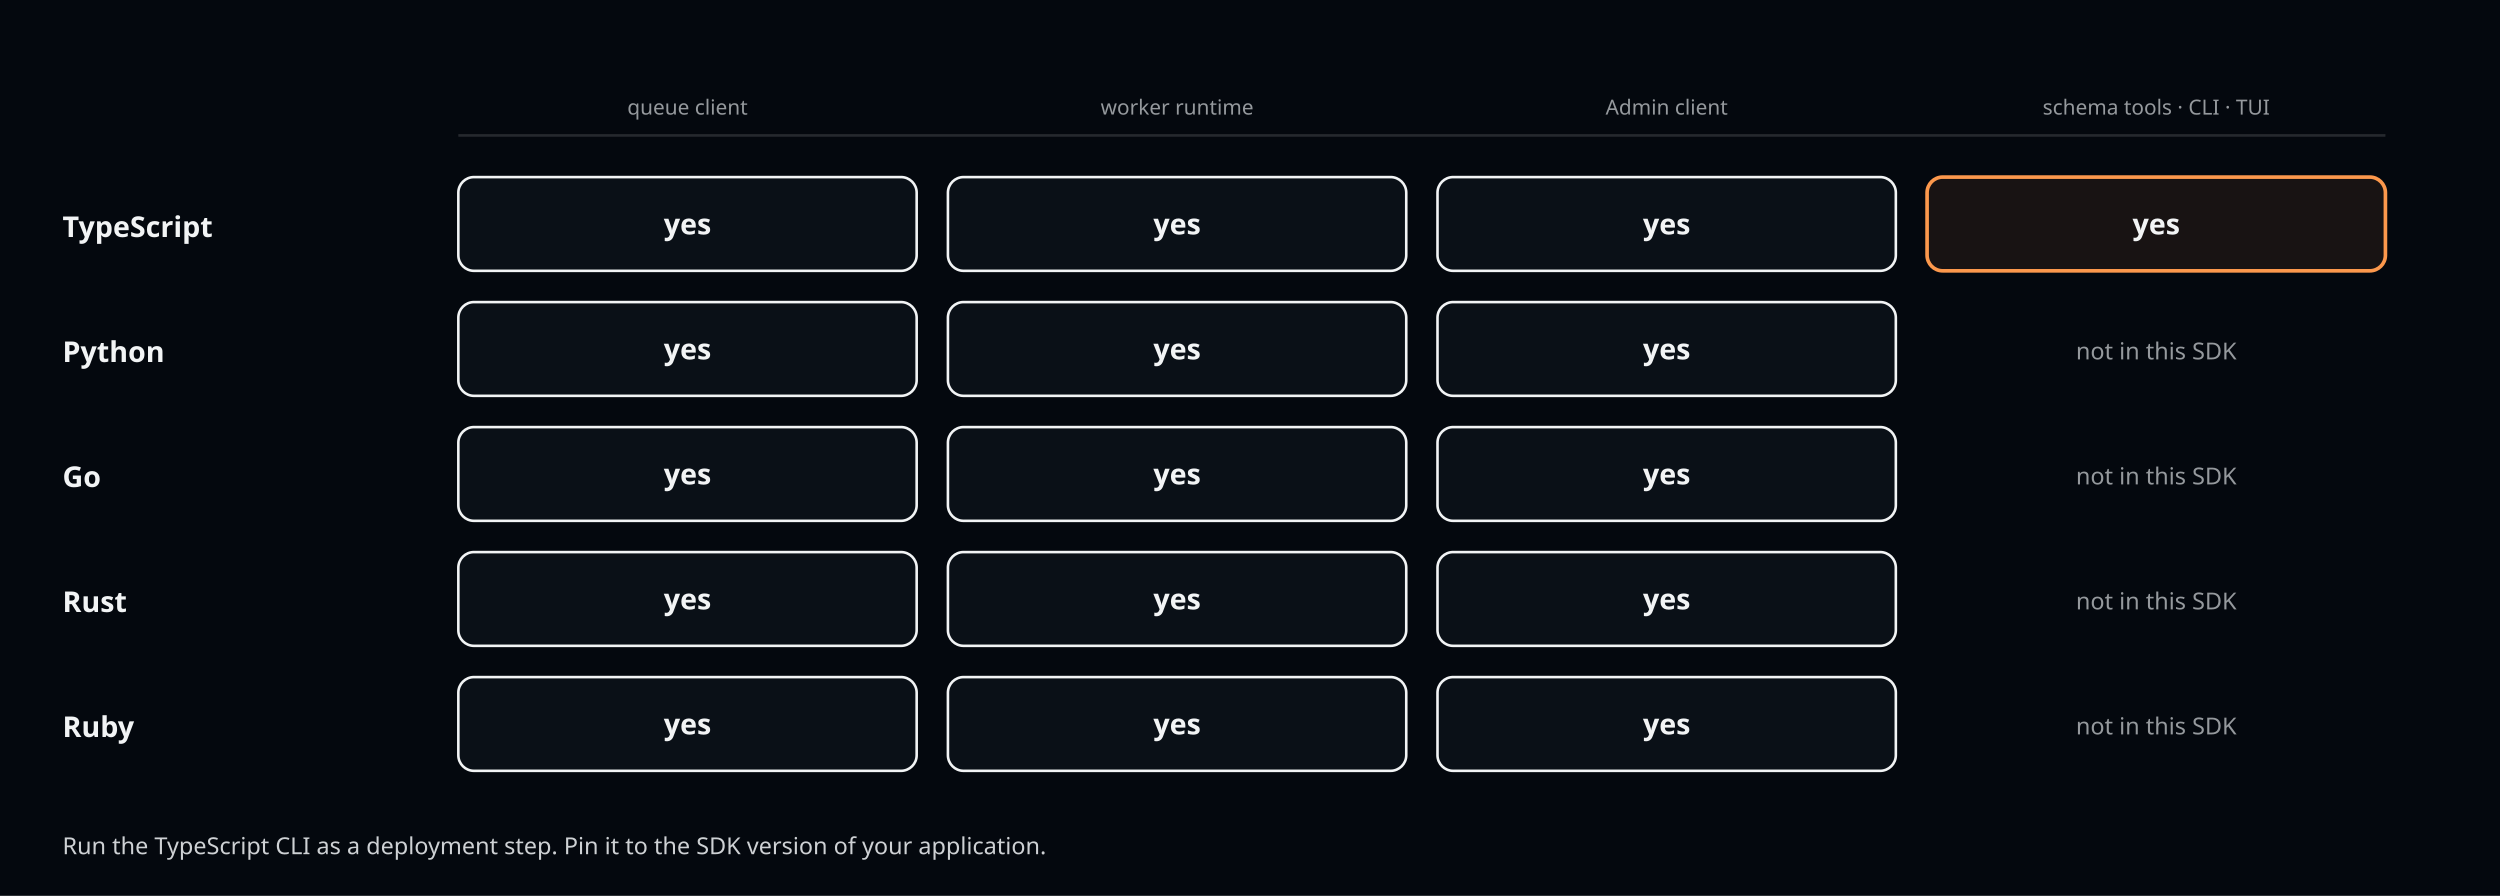
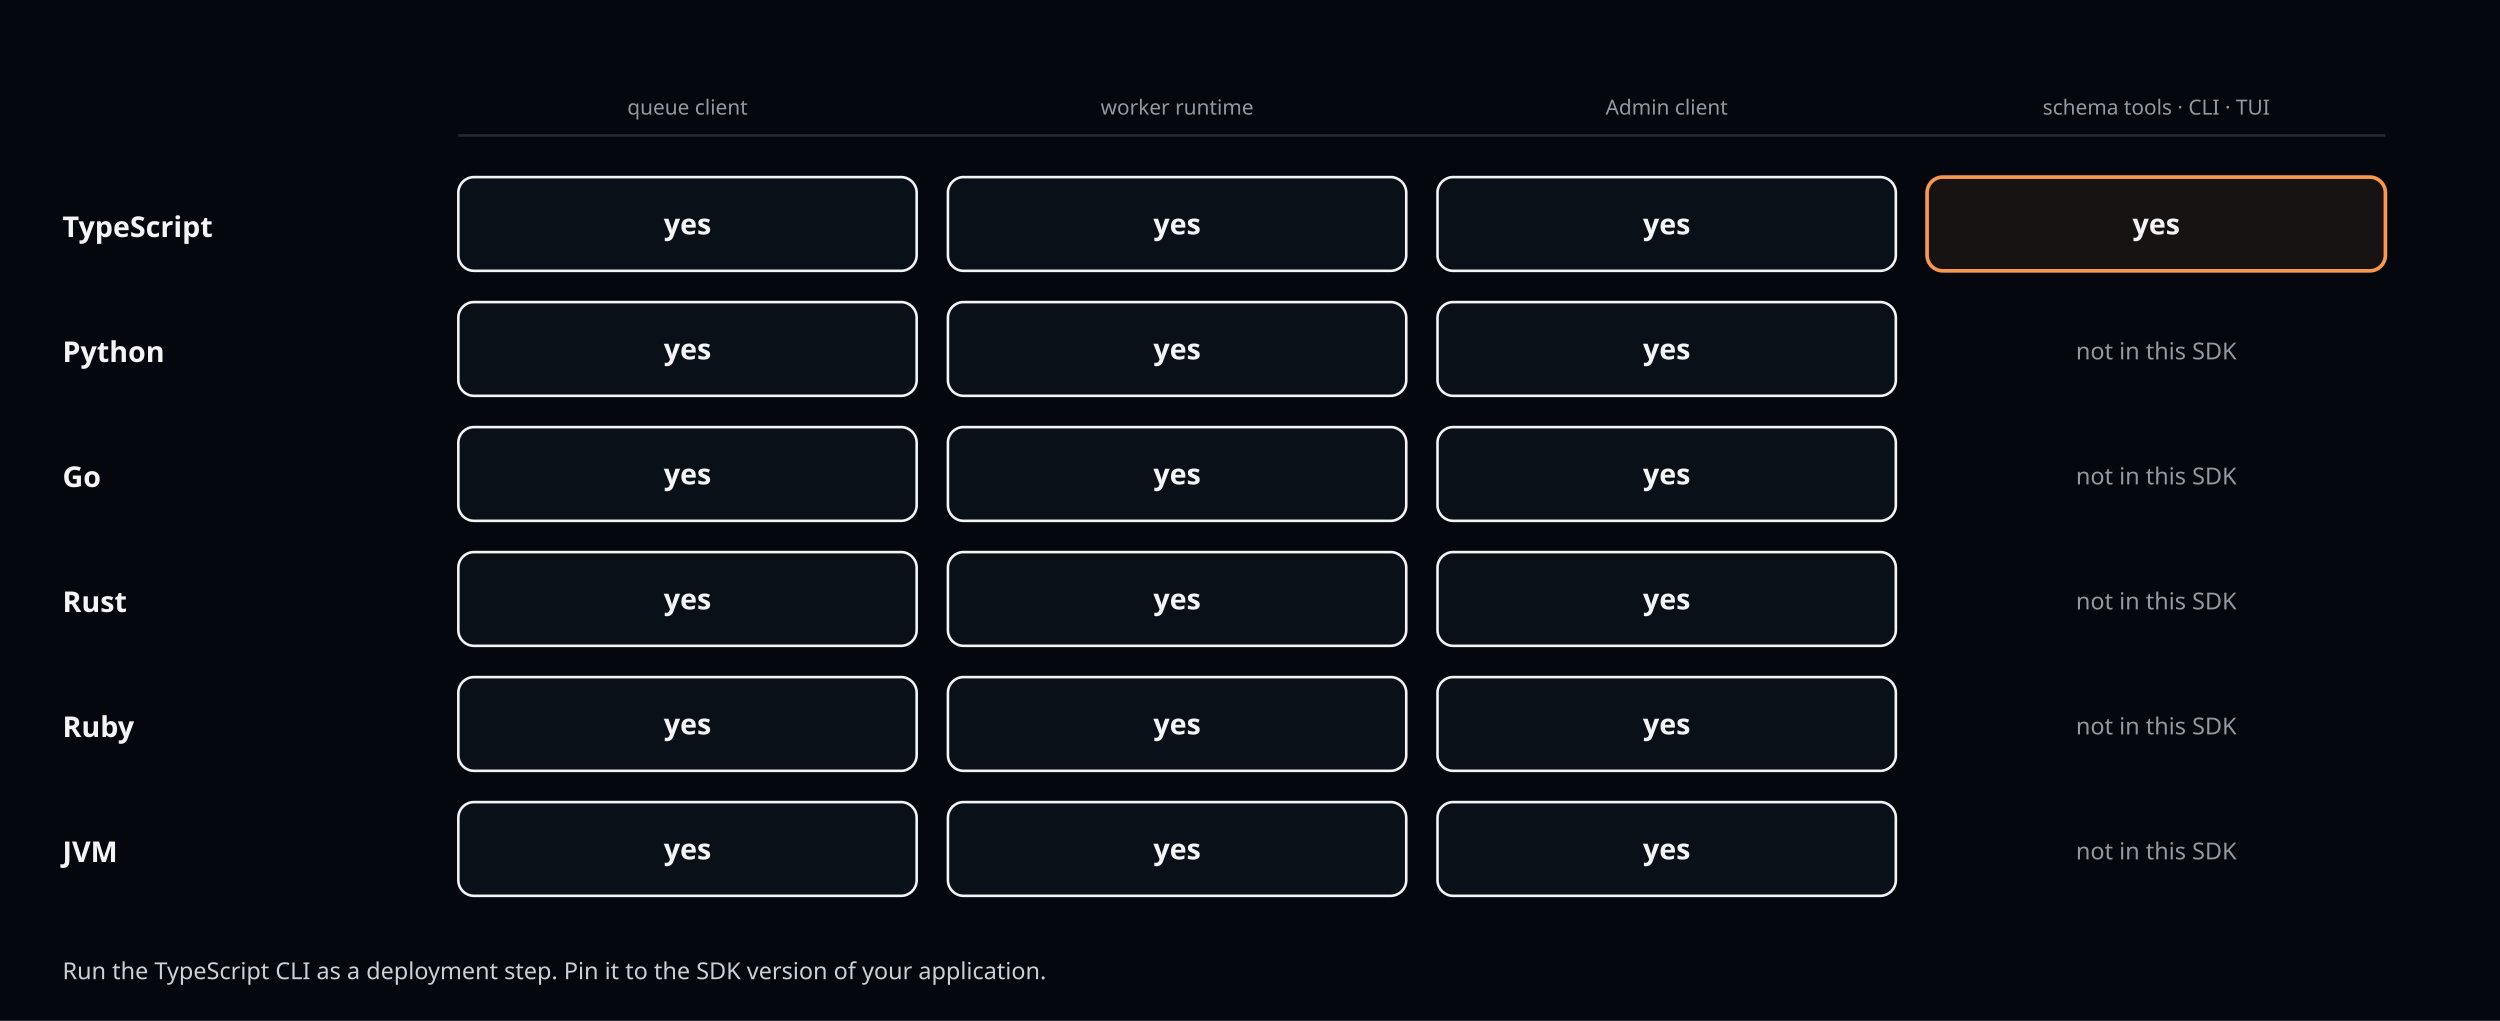
- <svg xmlns="http://www.w3.org/2000/svg" viewBox="0 0 960 344" width="960" height="344" role="img" aria-labelledby="limitations-language-parts-dark-title limitations-language-parts-dark-desc">
+ <svg xmlns="http://www.w3.org/2000/svg" viewBox="0 0 960 392" width="960" height="392" role="img" aria-labelledby="limitations-language-parts-dark-title limitations-language-parts-dark-desc">
  <defs>
    <marker id="arrow-dark" markerWidth="8" markerHeight="6" refX="7" refY="3" orient="auto">
      <polygon points="0 0, 8 3, 0 6" fill="#ced1d4" />
    </marker>
  </defs>
-   <rect width="960" height="344" fill="#04080e" />
+   <rect width="960" height="392" fill="#04080e" />
  <text x="264" y="44" fill="#95999d" font-size="8" font-family="Geist Mono" font-weight="400" text-anchor="middle">queue client</text>
  <text x="452" y="44" fill="#95999d" font-size="8" font-family="Geist Mono" font-weight="400" text-anchor="middle">worker runtime</text>
  <text x="640" y="44" fill="#95999d" font-size="8" font-family="Geist Mono" font-weight="400" text-anchor="middle">Admin client</text>
  <text x="828" y="44" fill="#95999d" font-size="8" font-family="Geist Mono" font-weight="400" text-anchor="middle">schema tools · CLI · TUI</text>
  <line x1="176" y1="52" x2="916" y2="52" stroke="rgba(242,244,245,0.14)" />
  <text x="24" y="91" fill="#f2f4f5" font-size="11" font-family="Geist" font-weight="600" text-anchor="start">TypeScript</text>
  <rect x="176" y="68" width="176" height="36" rx="6" fill="#04080e" />
  <rect x="176" y="68" width="176" height="36" rx="6" fill="#0a1017" stroke="#f2f4f5" stroke-width="1" />
  <text x="264" y="90" fill="#f2f4f5" font-size="11" font-weight="600" font-family="Geist" text-anchor="middle">yes</text>
  <rect x="364" y="68" width="176" height="36" rx="6" fill="#04080e" />
  <rect x="364" y="68" width="176" height="36" rx="6" fill="#0a1017" stroke="#f2f4f5" stroke-width="1" />
  <text x="452" y="90" fill="#f2f4f5" font-size="11" font-weight="600" font-family="Geist" text-anchor="middle">yes</text>
  <rect x="552" y="68" width="176" height="36" rx="6" fill="#04080e" />
  <rect x="552" y="68" width="176" height="36" rx="6" fill="#0a1017" stroke="#f2f4f5" stroke-width="1" />
  <text x="640" y="90" fill="#f2f4f5" font-size="11" font-weight="600" font-family="Geist" text-anchor="middle">yes</text>
  <rect x="740" y="68" width="176" height="36" rx="6" fill="#04080e" />
  <rect x="740" y="68" width="176" height="36" rx="6" fill="rgba(252,152,76,0.08)" stroke="#fc984c" stroke-width="1.4" />
  <text x="828" y="90" fill="#f2f4f5" font-size="11" font-weight="600" font-family="Geist" text-anchor="middle">yes</text>
  <text x="24" y="139" fill="#f2f4f5" font-size="11" font-family="Geist" font-weight="600" text-anchor="start">Python</text>
  <rect x="176" y="116" width="176" height="36" rx="6" fill="#04080e" />
  <rect x="176" y="116" width="176" height="36" rx="6" fill="#0a1017" stroke="#f2f4f5" stroke-width="1" />
  <text x="264" y="138" fill="#f2f4f5" font-size="11" font-weight="600" font-family="Geist" text-anchor="middle">yes</text>
  <rect x="364" y="116" width="176" height="36" rx="6" fill="#04080e" />
  <rect x="364" y="116" width="176" height="36" rx="6" fill="#0a1017" stroke="#f2f4f5" stroke-width="1" />
  <text x="452" y="138" fill="#f2f4f5" font-size="11" font-weight="600" font-family="Geist" text-anchor="middle">yes</text>
  <rect x="552" y="116" width="176" height="36" rx="6" fill="#04080e" />
  <rect x="552" y="116" width="176" height="36" rx="6" fill="#0a1017" stroke="#f2f4f5" stroke-width="1" />
  <text x="640" y="138" fill="#f2f4f5" font-size="11" font-weight="600" font-family="Geist" text-anchor="middle">yes</text>
  <text x="828" y="138" fill="#95999d" font-size="9" font-family="Geist Mono" font-weight="400" text-anchor="middle">not in this SDK</text>
  <text x="24" y="187" fill="#f2f4f5" font-size="11" font-family="Geist" font-weight="600" text-anchor="start">Go</text>
  <rect x="176" y="164" width="176" height="36" rx="6" fill="#04080e" />
  <rect x="176" y="164" width="176" height="36" rx="6" fill="#0a1017" stroke="#f2f4f5" stroke-width="1" />
  <text x="264" y="186" fill="#f2f4f5" font-size="11" font-weight="600" font-family="Geist" text-anchor="middle">yes</text>
  <rect x="364" y="164" width="176" height="36" rx="6" fill="#04080e" />
  <rect x="364" y="164" width="176" height="36" rx="6" fill="#0a1017" stroke="#f2f4f5" stroke-width="1" />
  <text x="452" y="186" fill="#f2f4f5" font-size="11" font-weight="600" font-family="Geist" text-anchor="middle">yes</text>
  <rect x="552" y="164" width="176" height="36" rx="6" fill="#04080e" />
  <rect x="552" y="164" width="176" height="36" rx="6" fill="#0a1017" stroke="#f2f4f5" stroke-width="1" />
  <text x="640" y="186" fill="#f2f4f5" font-size="11" font-weight="600" font-family="Geist" text-anchor="middle">yes</text>
  <text x="828" y="186" fill="#95999d" font-size="9" font-family="Geist Mono" font-weight="400" text-anchor="middle">not in this SDK</text>
  <text x="24" y="235" fill="#f2f4f5" font-size="11" font-family="Geist" font-weight="600" text-anchor="start">Rust</text>
  <rect x="176" y="212" width="176" height="36" rx="6" fill="#04080e" />
  <rect x="176" y="212" width="176" height="36" rx="6" fill="#0a1017" stroke="#f2f4f5" stroke-width="1" />
  <text x="264" y="234" fill="#f2f4f5" font-size="11" font-weight="600" font-family="Geist" text-anchor="middle">yes</text>
  <rect x="364" y="212" width="176" height="36" rx="6" fill="#04080e" />
  <rect x="364" y="212" width="176" height="36" rx="6" fill="#0a1017" stroke="#f2f4f5" stroke-width="1" />
  <text x="452" y="234" fill="#f2f4f5" font-size="11" font-weight="600" font-family="Geist" text-anchor="middle">yes</text>
  <rect x="552" y="212" width="176" height="36" rx="6" fill="#04080e" />
  <rect x="552" y="212" width="176" height="36" rx="6" fill="#0a1017" stroke="#f2f4f5" stroke-width="1" />
  <text x="640" y="234" fill="#f2f4f5" font-size="11" font-weight="600" font-family="Geist" text-anchor="middle">yes</text>
  <text x="828" y="234" fill="#95999d" font-size="9" font-family="Geist Mono" font-weight="400" text-anchor="middle">not in this SDK</text>
  <text x="24" y="283" fill="#f2f4f5" font-size="11" font-family="Geist" font-weight="600" text-anchor="start">Ruby</text>
  <rect x="176" y="260" width="176" height="36" rx="6" fill="#04080e" />
  <rect x="176" y="260" width="176" height="36" rx="6" fill="#0a1017" stroke="#f2f4f5" stroke-width="1" />
  <text x="264" y="282" fill="#f2f4f5" font-size="11" font-weight="600" font-family="Geist" text-anchor="middle">yes</text>
  <rect x="364" y="260" width="176" height="36" rx="6" fill="#04080e" />
  <rect x="364" y="260" width="176" height="36" rx="6" fill="#0a1017" stroke="#f2f4f5" stroke-width="1" />
  <text x="452" y="282" fill="#f2f4f5" font-size="11" font-weight="600" font-family="Geist" text-anchor="middle">yes</text>
  <rect x="552" y="260" width="176" height="36" rx="6" fill="#04080e" />
  <rect x="552" y="260" width="176" height="36" rx="6" fill="#0a1017" stroke="#f2f4f5" stroke-width="1" />
  <text x="640" y="282" fill="#f2f4f5" font-size="11" font-weight="600" font-family="Geist" text-anchor="middle">yes</text>
  <text x="828" y="282" fill="#95999d" font-size="9" font-family="Geist Mono" font-weight="400" text-anchor="middle">not in this SDK</text>
-   <text x="24" y="328" fill="#ced1d4" font-size="9" font-family="Geist Mono" font-weight="400" text-anchor="start">Run the TypeScript CLI as a deployment step. Pin it to the SDK version of your application.</text>
+   <text x="24" y="331" fill="#f2f4f5" font-size="11" font-family="Geist" font-weight="600" text-anchor="start">JVM</text>
+   <rect x="176" y="308" width="176" height="36" rx="6" fill="#04080e" />
+   <rect x="176" y="308" width="176" height="36" rx="6" fill="#0a1017" stroke="#f2f4f5" stroke-width="1" />
+   <text x="264" y="330" fill="#f2f4f5" font-size="11" font-weight="600" font-family="Geist" text-anchor="middle">yes</text>
+   <rect x="364" y="308" width="176" height="36" rx="6" fill="#04080e" />
+   <rect x="364" y="308" width="176" height="36" rx="6" fill="#0a1017" stroke="#f2f4f5" stroke-width="1" />
+   <text x="452" y="330" fill="#f2f4f5" font-size="11" font-weight="600" font-family="Geist" text-anchor="middle">yes</text>
+   <rect x="552" y="308" width="176" height="36" rx="6" fill="#04080e" />
+   <rect x="552" y="308" width="176" height="36" rx="6" fill="#0a1017" stroke="#f2f4f5" stroke-width="1" />
+   <text x="640" y="330" fill="#f2f4f5" font-size="11" font-weight="600" font-family="Geist" text-anchor="middle">yes</text>
+   <text x="828" y="330" fill="#95999d" font-size="9" font-family="Geist Mono" font-weight="400" text-anchor="middle">not in this SDK</text>
+   <text x="24" y="376" fill="#ced1d4" font-size="9" font-family="Geist Mono" font-weight="400" text-anchor="start">Run the TypeScript CLI as a deployment step. Pin it to the SDK version of your application.</text>
</svg>
